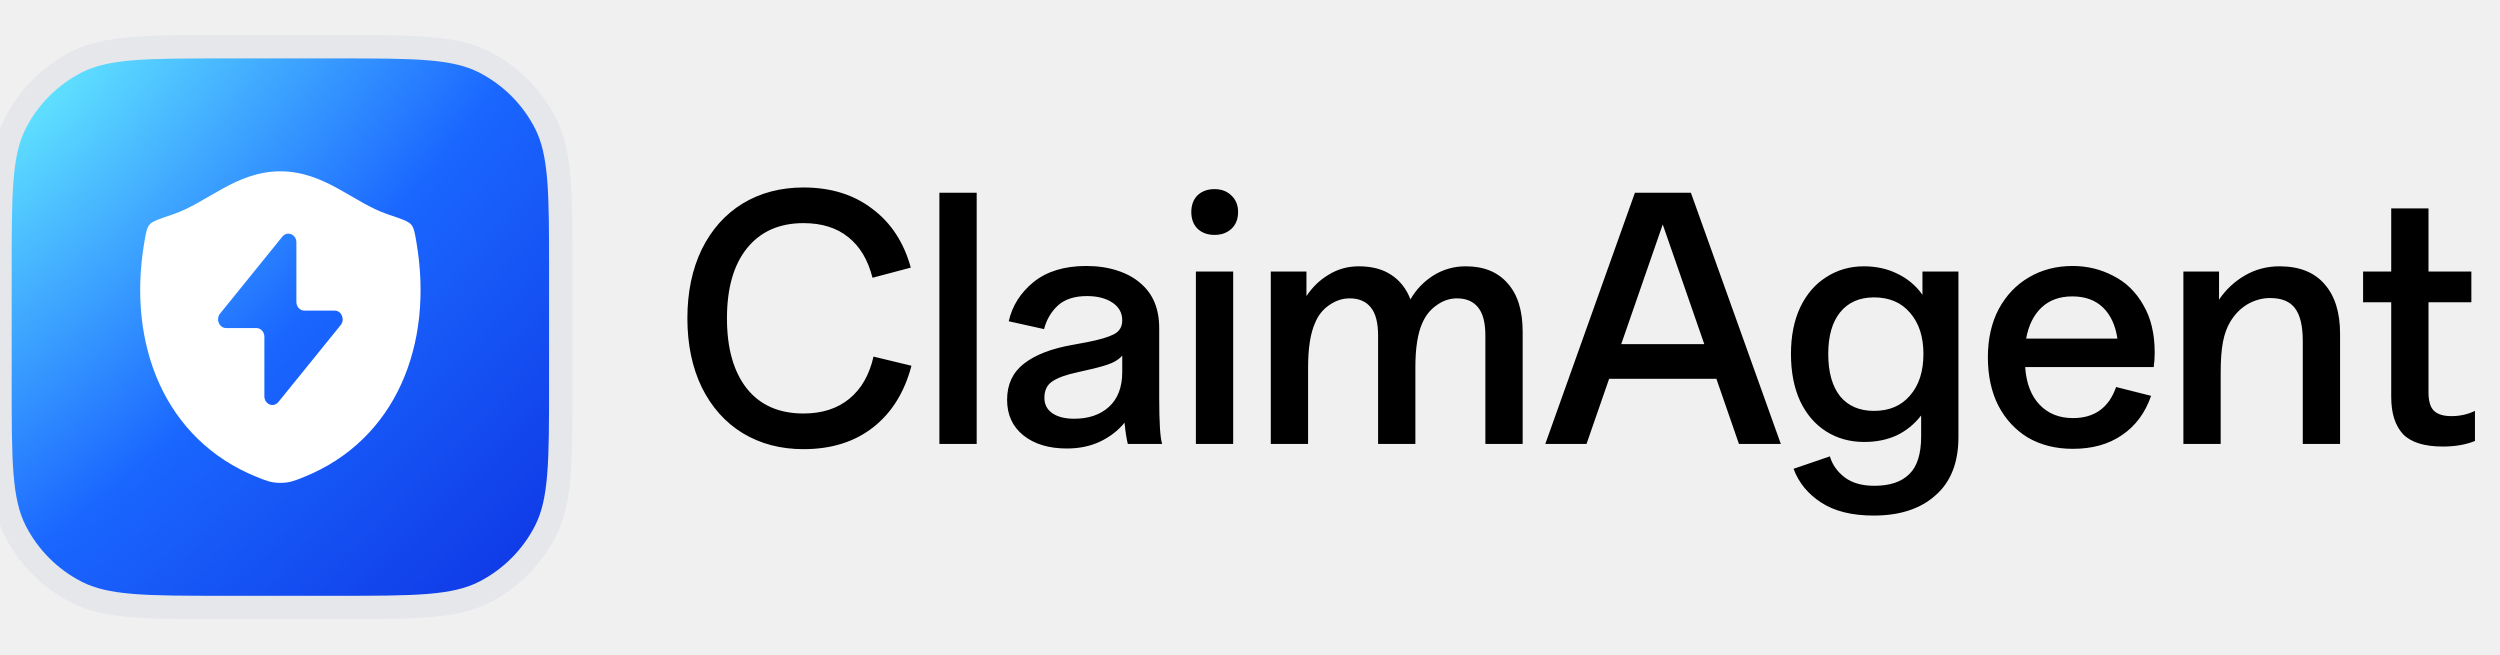
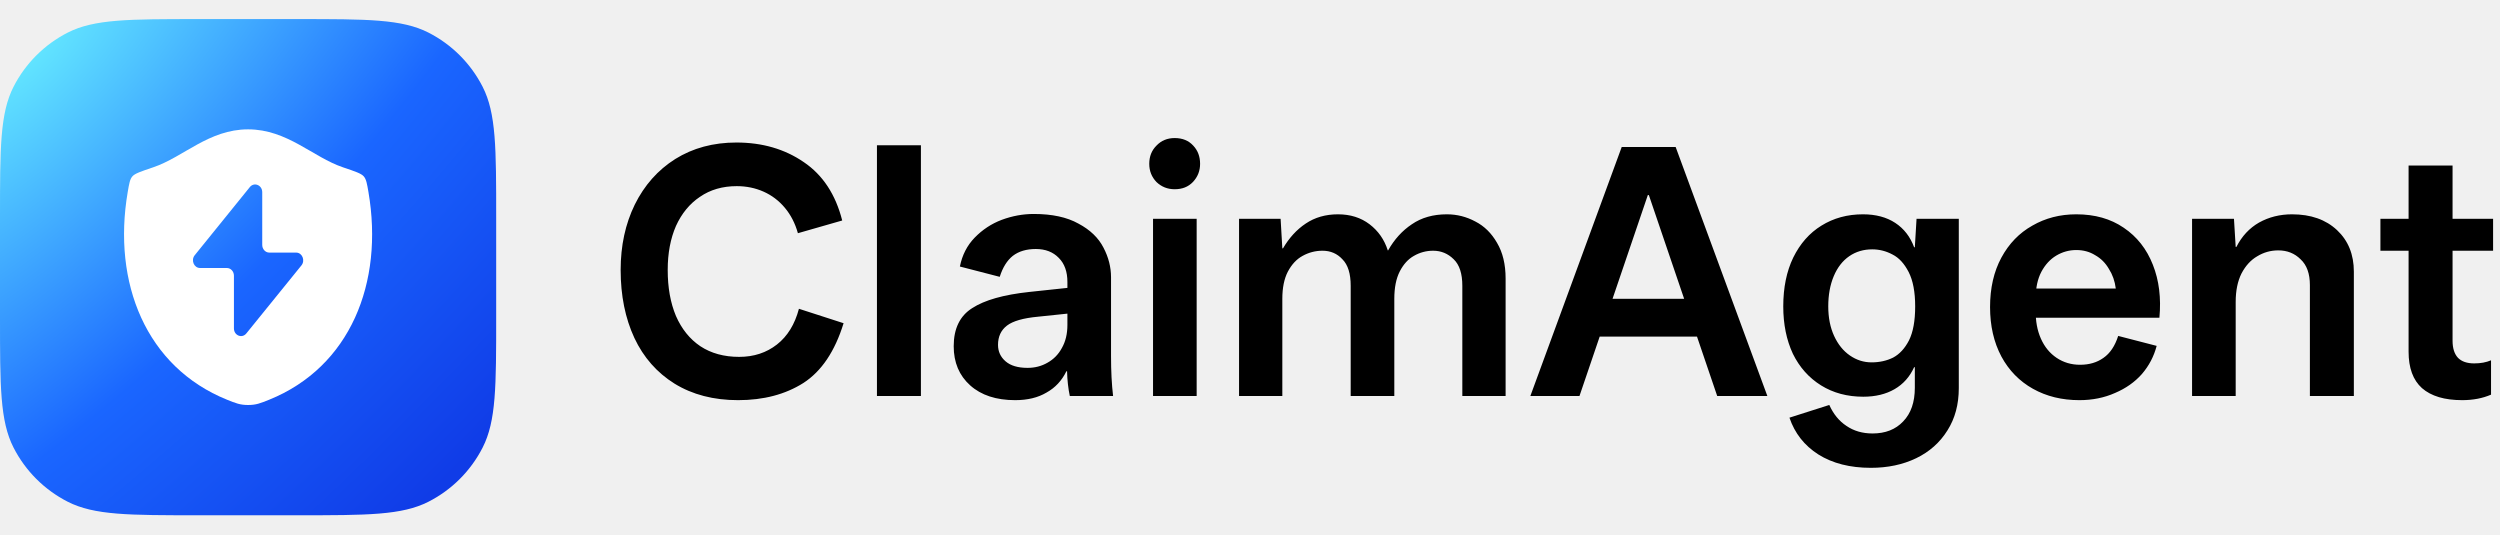
- <svg xmlns="http://www.w3.org/2000/svg" width="107" height="28" viewBox="0 0 107 28" fill="none">
-   <path d="M14.4 2C17.761 2 19.441 2 20.725 2.654C21.853 3.23 22.771 4.148 23.347 5.276C24 6.56 24 8.24 24 11.6V16.399C24 19.76 24.001 21.44 23.347 22.724C22.771 23.853 21.853 24.771 20.725 25.346C19.441 26 17.761 26 14.4 26H9.6C6.24 26 4.56 26 3.276 25.346C2.147 24.771 1.23 23.853 0.654 22.724C0 21.44 0 19.76 0 16.399V11.6C9.50492e-10 8.24 0 6.56 0.654 5.276C1.23 4.148 2.147 3.23 3.276 2.654C4.56 2.001 6.24 2 9.6 2H14.4Z" fill="url(#paint0_radial_4834_32531)" />
-   <path d="M14.4 2C17.761 2 19.441 2 20.725 2.654C21.853 3.23 22.771 4.148 23.347 5.276C24 6.56 24 8.24 24 11.6V16.399C24 19.76 24.001 21.44 23.347 22.724C22.771 23.853 21.853 24.771 20.725 25.346C19.441 26 17.761 26 14.4 26H9.6C6.24 26 4.56 26 3.276 25.346C2.147 24.771 1.23 23.853 0.654 22.724C0 21.44 0 19.76 0 16.399V11.6C9.50492e-10 8.24 0 6.56 0.654 5.276C1.23 4.148 2.147 3.23 3.276 2.654C4.56 2.001 6.24 2 9.6 2H14.4Z" stroke="#E5E7EB" />
-   <path d="M11.999 7.333C13.899 7.334 15.132 8.68 16.589 9.17C17.181 9.37 17.477 9.469 17.597 9.61C17.717 9.75 17.753 9.956 17.823 10.367C18.574 14.764 16.934 18.829 13.019 20.412C12.598 20.582 12.388 20.666 12.002 20.666C11.615 20.666 11.404 20.582 10.984 20.412C7.068 18.829 5.426 14.764 6.177 10.367C6.247 9.956 6.283 9.75 6.403 9.61C6.523 9.469 6.819 9.37 7.411 9.17C8.867 8.68 10.1 7.333 11.999 7.333ZM12.685 10.373C12.685 10.03 12.294 9.87 12.085 10.127L9.419 13.421C9.225 13.662 9.382 14.04 9.676 14.04H10.973C11.162 14.04 11.315 14.206 11.315 14.412V16.96C11.315 17.304 11.706 17.464 11.915 17.206L14.581 13.913C14.775 13.672 14.618 13.294 14.324 13.294H13.027C12.838 13.294 12.685 13.128 12.685 12.922V10.373Z" fill="white" />
-   <path d="M34.39 19.224C33.41 19.224 32.542 18.995 31.786 18.538C31.04 18.081 30.456 17.427 30.036 16.578C29.626 15.729 29.42 14.744 29.42 13.624C29.42 12.504 29.626 11.519 30.036 10.67C30.456 9.821 31.04 9.167 31.786 8.71C32.542 8.253 33.41 8.024 34.39 8.024C35.557 8.024 36.537 8.327 37.33 8.934C38.133 9.531 38.684 10.371 38.982 11.454L37.344 11.888C37.148 11.123 36.803 10.544 36.308 10.152C35.814 9.751 35.174 9.55 34.39 9.55C33.354 9.55 32.547 9.909 31.968 10.628C31.399 11.337 31.114 12.336 31.114 13.624C31.114 14.912 31.399 15.915 31.968 16.634C32.538 17.343 33.345 17.698 34.39 17.698C35.184 17.698 35.837 17.488 36.35 17.068C36.864 16.648 37.209 16.046 37.386 15.262L39.01 15.654C38.712 16.793 38.161 17.675 37.358 18.3C36.565 18.916 35.576 19.224 34.39 19.224ZM41.802 19H40.206V8.248H41.802V19ZM45.666 19.196C44.891 19.196 44.271 19.009 43.804 18.636C43.337 18.263 43.104 17.754 43.104 17.11C43.104 16.457 43.342 15.943 43.818 15.57C44.303 15.187 45.003 14.917 45.918 14.758L46.52 14.646C47.052 14.543 47.435 14.431 47.668 14.31C47.911 14.189 48.032 13.988 48.032 13.708C48.032 13.391 47.892 13.139 47.612 12.952C47.332 12.765 46.968 12.672 46.52 12.672C45.988 12.672 45.573 12.807 45.274 13.078C44.985 13.349 44.789 13.685 44.686 14.086L43.174 13.75C43.323 13.087 43.678 12.527 44.238 12.07C44.807 11.613 45.559 11.384 46.492 11.384C46.977 11.384 47.421 11.449 47.822 11.58C48.223 11.711 48.555 11.893 48.816 12.126C49.348 12.574 49.614 13.213 49.614 14.044V17.012C49.614 18.085 49.656 18.748 49.74 19H48.27C48.214 18.776 48.167 18.473 48.13 18.09C47.859 18.426 47.509 18.697 47.08 18.902C46.66 19.098 46.189 19.196 45.666 19.196ZM44.7 17.026C44.7 17.306 44.812 17.525 45.036 17.684C45.269 17.843 45.582 17.922 45.974 17.922C46.59 17.922 47.085 17.754 47.458 17.418C47.841 17.073 48.032 16.573 48.032 15.92V15.22C47.92 15.351 47.766 15.458 47.57 15.542C47.374 15.626 47.071 15.715 46.66 15.808L46.114 15.934C45.629 16.037 45.269 16.167 45.036 16.326C44.812 16.475 44.7 16.709 44.7 17.026ZM52.78 19H51.184V11.622H52.78V19ZM50.988 9.074C50.988 8.775 51.077 8.537 51.254 8.36C51.441 8.183 51.683 8.094 51.982 8.094C52.281 8.094 52.523 8.187 52.71 8.374C52.897 8.551 52.99 8.785 52.99 9.074C52.99 9.373 52.897 9.611 52.71 9.788C52.523 9.965 52.281 10.054 51.982 10.054C51.683 10.054 51.441 9.965 51.254 9.788C51.077 9.611 50.988 9.373 50.988 9.074ZM54.39 11.622H55.916V12.672C56.177 12.28 56.499 11.972 56.882 11.748C57.264 11.515 57.689 11.398 58.156 11.398C58.716 11.398 59.178 11.519 59.542 11.762C59.915 12.005 60.19 12.355 60.368 12.812C60.61 12.392 60.937 12.051 61.348 11.79C61.768 11.529 62.23 11.398 62.734 11.398C63.508 11.398 64.106 11.641 64.526 12.126C64.955 12.602 65.17 13.293 65.17 14.198V19H63.574V14.366C63.574 13.815 63.471 13.414 63.266 13.162C63.06 12.901 62.757 12.77 62.356 12.77C62.048 12.77 61.758 12.868 61.488 13.064C61.217 13.251 61.012 13.507 60.872 13.834C60.676 14.273 60.578 14.903 60.578 15.724V19H58.982V14.366C58.982 13.815 58.879 13.414 58.674 13.162C58.468 12.901 58.165 12.77 57.764 12.77C57.456 12.77 57.162 12.868 56.882 13.064C56.611 13.251 56.41 13.507 56.28 13.834C56.084 14.273 55.986 14.907 55.986 15.738V19H54.39V11.622ZM69.975 8.248H72.37L76.219 19H74.427L73.462 16.214H68.87L67.903 19H66.139L69.975 8.248ZM72.944 14.73L71.165 9.606L69.388 14.73H72.944ZM80.195 22.066C79.262 22.066 78.51 21.879 77.941 21.506C77.372 21.133 76.98 20.652 76.765 20.064L78.319 19.532C78.422 19.887 78.632 20.185 78.949 20.428C79.266 20.671 79.691 20.792 80.223 20.792C80.886 20.792 81.385 20.624 81.721 20.288C82.057 19.961 82.225 19.425 82.225 18.678V17.782C81.936 18.155 81.586 18.44 81.175 18.636C80.764 18.823 80.302 18.916 79.789 18.916C79.182 18.916 78.641 18.767 78.165 18.468C77.689 18.169 77.316 17.735 77.045 17.166C76.784 16.597 76.653 15.925 76.653 15.15C76.653 14.385 76.784 13.722 77.045 13.162C77.316 12.593 77.689 12.159 78.165 11.86C78.641 11.552 79.178 11.398 79.775 11.398C80.307 11.398 80.788 11.505 81.217 11.72C81.646 11.925 82.001 12.224 82.281 12.616V11.622H83.821V18.706C83.821 19.798 83.494 20.629 82.841 21.198C82.197 21.777 81.315 22.066 80.195 22.066ZM78.249 15.15C78.249 15.925 78.417 16.527 78.753 16.956C79.098 17.376 79.584 17.586 80.209 17.586C80.862 17.586 81.376 17.367 81.749 16.928C82.132 16.489 82.323 15.897 82.323 15.15C82.323 14.413 82.132 13.825 81.749 13.386C81.376 12.947 80.862 12.728 80.209 12.728C79.584 12.728 79.098 12.943 78.753 13.372C78.417 13.792 78.249 14.385 78.249 15.15ZM88.721 19.21C87.993 19.21 87.354 19.051 86.803 18.734C86.262 18.407 85.837 17.95 85.529 17.362C85.231 16.774 85.081 16.083 85.081 15.29C85.081 14.506 85.235 13.82 85.543 13.232C85.861 12.644 86.29 12.191 86.831 11.874C87.382 11.547 88.007 11.384 88.707 11.384C89.333 11.384 89.911 11.524 90.443 11.804C90.985 12.075 91.414 12.49 91.731 13.05C92.058 13.601 92.221 14.282 92.221 15.094C92.221 15.299 92.207 15.505 92.179 15.71H86.677C86.724 16.401 86.929 16.937 87.293 17.32C87.657 17.703 88.133 17.894 88.721 17.894C89.645 17.894 90.261 17.451 90.569 16.564L92.067 16.942C91.815 17.67 91.4 18.23 90.821 18.622C90.252 19.014 89.552 19.21 88.721 19.21ZM90.625 14.492C90.541 13.923 90.336 13.479 90.009 13.162C89.683 12.845 89.244 12.686 88.693 12.686C88.152 12.686 87.713 12.845 87.377 13.162C87.041 13.479 86.822 13.923 86.719 14.492H90.625ZM93.449 11.622H94.975V12.826C95.264 12.397 95.633 12.051 96.081 11.79C96.529 11.529 97.024 11.398 97.565 11.398C98.414 11.398 99.058 11.655 99.497 12.168C99.936 12.672 100.155 13.377 100.155 14.282V19H98.559V14.604C98.559 13.951 98.447 13.479 98.223 13.19C98.008 12.901 97.654 12.756 97.159 12.756C96.823 12.756 96.501 12.845 96.193 13.022C95.894 13.199 95.647 13.451 95.451 13.778C95.311 14.011 95.208 14.296 95.143 14.632C95.078 14.968 95.045 15.407 95.045 15.948V19H93.449V11.622ZM104.556 19.112C103.763 19.112 103.193 18.935 102.848 18.58C102.512 18.216 102.344 17.684 102.344 16.984V12.938H101.14V11.622H102.344V8.92H103.94V11.622H105.774V12.938H103.94V16.788C103.94 17.171 104.019 17.437 104.178 17.586C104.337 17.735 104.584 17.81 104.92 17.81C105.284 17.81 105.62 17.735 105.928 17.586V18.874C105.536 19.033 105.079 19.112 104.556 19.112Z" fill="black" />
+ <svg xmlns="http://www.w3.org/2000/svg" width="131" height="28" viewBox="0 0 131 28" fill="none">
+   <path d="M0 11.4C0 7.76 0 5.939 0.708 4.549C1.332 3.326 2.326 2.332 3.549 1.708C4.939 1 6.76 1 10.4 1H15.6C19.24 1 21.06 1 22.451 1.708C23.674 2.332 24.668 3.326 25.291 4.549C26 5.939 26 7.76 26 11.4V16.6C26 20.24 26 22.061 25.291 23.451C24.668 24.674 23.674 25.668 22.451 26.291C21.06 27 19.24 27 15.6 27H10.4C6.76 27 4.939 27 3.549 26.291C2.326 25.668 1.332 24.674 0.708 23.451C0 22.061 0 20.24 0 16.6V11.4Z" fill="url(#paint0_radial_4855_36621)" />
+   <path d="M12.999 6.778C15.057 6.778 16.393 8.236 17.971 8.767C18.613 8.983 18.933 9.091 19.063 9.244C19.193 9.396 19.231 9.619 19.307 10.064C20.121 14.828 18.345 19.232 14.103 20.946C13.648 21.13 13.419 21.222 13.001 21.222C12.582 21.222 12.354 21.13 11.898 20.946C7.657 19.232 5.878 14.828 6.692 10.064C6.768 9.619 6.805 9.396 6.935 9.244C7.065 9.091 7.386 8.983 8.028 8.767C9.606 8.236 10.941 6.778 12.999 6.778ZM13.741 10.071C13.741 9.699 13.317 9.525 13.091 9.804L10.204 13.373C9.993 13.633 10.163 14.042 10.482 14.043H11.887C12.092 14.043 12.258 14.223 12.258 14.446V17.207C12.258 17.579 12.681 17.752 12.907 17.473L15.796 13.906C16.006 13.645 15.836 13.236 15.517 13.236H14.112C13.907 13.236 13.741 13.055 13.741 12.832V10.071Z" fill="white" />
+   <path d="M38.678 20.968C37.394 20.968 36.284 20.68 35.348 20.104C34.424 19.528 33.722 18.73 33.242 17.71C32.762 16.678 32.522 15.49 32.522 14.146C32.522 12.874 32.768 11.734 33.26 10.726C33.764 9.706 34.472 8.908 35.384 8.332C36.308 7.756 37.376 7.468 38.588 7.468C39.944 7.468 41.12 7.81 42.116 8.494C43.112 9.166 43.784 10.186 44.132 11.554L41.81 12.22C41.666 11.704 41.438 11.26 41.126 10.888C40.814 10.516 40.442 10.234 40.01 10.042C39.578 9.85 39.11 9.754 38.606 9.754C37.862 9.754 37.22 9.94 36.68 10.312C36.14 10.672 35.72 11.182 35.42 11.842C35.132 12.502 34.988 13.27 34.988 14.146C34.988 15.07 35.132 15.874 35.42 16.558C35.72 17.242 36.146 17.77 36.698 18.142C37.262 18.514 37.94 18.7 38.732 18.7C39.5 18.7 40.16 18.484 40.712 18.052C41.264 17.62 41.648 16.996 41.864 16.18L44.204 16.936C43.748 18.412 43.046 19.456 42.098 20.068C41.15 20.668 40.01 20.968 38.678 20.968ZM45.952 20.752V7.612H48.256V20.752H45.952ZM53.196 20.968C52.2 20.968 51.414 20.71 50.838 20.194C50.262 19.678 49.974 18.994 49.974 18.142C49.974 17.218 50.298 16.552 50.946 16.144C51.594 15.724 52.59 15.442 53.934 15.298L56.472 15.028V16.378L54.402 16.594C53.622 16.666 53.076 16.822 52.764 17.062C52.452 17.302 52.296 17.638 52.296 18.07C52.296 18.418 52.428 18.706 52.692 18.934C52.956 19.162 53.34 19.276 53.844 19.276C54.228 19.276 54.576 19.186 54.888 19.006C55.212 18.826 55.464 18.568 55.644 18.232C55.836 17.896 55.932 17.494 55.932 17.026V14.776C55.932 14.236 55.782 13.816 55.482 13.516C55.182 13.204 54.78 13.048 54.276 13.048C53.784 13.048 53.382 13.168 53.07 13.408C52.77 13.648 52.542 14.014 52.386 14.506L50.298 13.966C50.418 13.366 50.676 12.862 51.072 12.454C51.48 12.034 51.954 11.722 52.494 11.518C53.046 11.314 53.604 11.212 54.168 11.212C55.128 11.212 55.908 11.38 56.508 11.716C57.12 12.04 57.558 12.46 57.822 12.976C58.086 13.48 58.218 13.996 58.218 14.524V18.646C58.218 19.45 58.254 20.152 58.326 20.752H56.058C55.974 20.356 55.926 19.924 55.914 19.456H55.878C55.638 19.948 55.29 20.32 54.834 20.572C54.39 20.836 53.844 20.968 53.196 20.968ZM60.419 20.752V11.464H62.705V20.752H60.419ZM61.553 9.916C61.181 9.916 60.862 9.79 60.599 9.538C60.346 9.274 60.221 8.956 60.221 8.584C60.221 8.2 60.346 7.882 60.599 7.63C60.85 7.366 61.169 7.234 61.553 7.234C61.961 7.234 62.285 7.366 62.525 7.63C62.764 7.882 62.885 8.2 62.885 8.584C62.885 8.956 62.758 9.274 62.507 9.538C62.267 9.79 61.949 9.916 61.553 9.916ZM64.926 20.752V11.464H67.104L67.194 13.012H67.23C67.554 12.46 67.95 12.028 68.418 11.716C68.898 11.392 69.462 11.23 70.11 11.23C70.758 11.23 71.31 11.404 71.766 11.752C72.222 12.1 72.54 12.556 72.72 13.12H72.738C73.062 12.544 73.476 12.088 73.98 11.752C74.484 11.404 75.096 11.23 75.816 11.23C76.344 11.23 76.842 11.356 77.31 11.608C77.778 11.848 78.156 12.22 78.444 12.724C78.744 13.228 78.894 13.852 78.894 14.596V20.752H76.626V14.974C76.626 14.338 76.476 13.876 76.176 13.588C75.876 13.288 75.516 13.138 75.096 13.138C74.736 13.138 74.4 13.228 74.088 13.408C73.788 13.576 73.542 13.846 73.35 14.218C73.158 14.59 73.062 15.07 73.062 15.658V20.752H70.776V14.974C70.776 14.338 70.632 13.876 70.344 13.588C70.068 13.288 69.72 13.138 69.3 13.138C68.928 13.138 68.58 13.228 68.256 13.408C67.944 13.576 67.686 13.852 67.482 14.236C67.29 14.608 67.194 15.082 67.194 15.658V20.752H64.926ZM80.19 20.752L84.978 7.702H87.804L92.61 20.752H89.982L86.4 10.222H86.346L82.764 20.752H80.19ZM82.818 17.638L83.322 15.658H89.334L89.856 17.638H82.818ZM98.033 24.514C96.941 24.514 96.023 24.28 95.279 23.812C94.547 23.344 94.043 22.702 93.767 21.886L95.855 21.22C96.071 21.7 96.371 22.066 96.755 22.318C97.139 22.582 97.595 22.714 98.123 22.714C98.795 22.714 99.329 22.504 99.725 22.084C100.133 21.664 100.337 21.076 100.337 20.32V19.24H100.301C100.073 19.744 99.731 20.128 99.275 20.392C98.819 20.656 98.273 20.788 97.637 20.788C96.797 20.788 96.059 20.59 95.423 20.194C94.787 19.798 94.295 19.246 93.947 18.538C93.611 17.818 93.443 16.99 93.443 16.054C93.443 15.07 93.617 14.218 93.965 13.498C94.325 12.766 94.817 12.208 95.441 11.824C96.077 11.428 96.803 11.23 97.619 11.23C98.291 11.23 98.855 11.38 99.311 11.68C99.767 11.98 100.097 12.406 100.301 12.958H100.337L100.427 11.464H102.641V20.338C102.641 21.19 102.443 21.928 102.047 22.552C101.651 23.188 101.105 23.674 100.409 24.01C99.713 24.346 98.921 24.514 98.033 24.514ZM98.069 18.988C98.489 18.988 98.867 18.904 99.203 18.736C99.539 18.556 99.815 18.256 100.031 17.836C100.247 17.404 100.355 16.81 100.355 16.054C100.355 15.298 100.241 14.698 100.013 14.254C99.785 13.81 99.503 13.504 99.167 13.336C98.831 13.156 98.477 13.066 98.105 13.066C97.649 13.066 97.247 13.186 96.899 13.426C96.551 13.666 96.281 14.014 96.089 14.47C95.897 14.926 95.801 15.454 95.801 16.054C95.801 16.642 95.903 17.158 96.107 17.602C96.311 18.046 96.587 18.388 96.935 18.628C97.283 18.868 97.661 18.988 98.069 18.988ZM108.959 20.968C108.047 20.968 107.237 20.77 106.529 20.374C105.821 19.978 105.269 19.414 104.873 18.682C104.477 17.938 104.279 17.074 104.279 16.09C104.279 15.094 104.477 14.23 104.873 13.498C105.269 12.766 105.809 12.208 106.493 11.824C107.177 11.428 107.945 11.23 108.797 11.23C109.769 11.23 110.597 11.464 111.281 11.932C111.977 12.4 112.487 13.048 112.811 13.876C113.135 14.692 113.249 15.616 113.153 16.648H106.385V15.118H110.867C110.819 14.734 110.699 14.392 110.507 14.092C110.327 13.78 110.087 13.54 109.787 13.372C109.499 13.192 109.169 13.102 108.797 13.102C108.425 13.102 108.077 13.198 107.753 13.39C107.429 13.582 107.165 13.87 106.961 14.254C106.769 14.626 106.673 15.076 106.673 15.604V16.27C106.661 16.822 106.751 17.314 106.943 17.746C107.135 18.178 107.411 18.514 107.771 18.754C108.131 18.994 108.539 19.114 108.995 19.114C109.475 19.114 109.883 18.994 110.219 18.754C110.567 18.514 110.825 18.13 110.993 17.602L113.009 18.124C112.865 18.676 112.607 19.168 112.235 19.6C111.863 20.02 111.395 20.35 110.831 20.59C110.267 20.842 109.643 20.968 108.959 20.968ZM114.864 20.752V11.464H117.06L117.15 12.94H117.186C117.474 12.376 117.87 11.95 118.374 11.662C118.89 11.374 119.466 11.23 120.102 11.23C121.086 11.23 121.872 11.506 122.46 12.058C123.048 12.61 123.342 13.336 123.342 14.236V20.752H121.038V14.938C121.038 14.338 120.876 13.888 120.552 13.588C120.24 13.276 119.85 13.12 119.382 13.12C118.986 13.12 118.62 13.222 118.284 13.426C117.948 13.618 117.672 13.918 117.456 14.326C117.252 14.734 117.15 15.232 117.15 15.82V20.752H114.864ZM129.018 20.968C128.094 20.968 127.392 20.758 126.912 20.338C126.444 19.918 126.21 19.282 126.21 18.43V13.138H124.734V11.464H126.21V8.674H128.514V11.464H130.638V13.138H128.514V17.854C128.514 18.25 128.61 18.55 128.802 18.754C128.994 18.946 129.276 19.042 129.648 19.042C129.984 19.042 130.278 18.988 130.53 18.88V20.68C130.086 20.872 129.582 20.968 129.018 20.968Z" fill="black" />
  <defs>
-     <radialGradient id="paint0_radial_4834_32531" cx="0" cy="0" r="1" gradientTransform="matrix(20.6252 20.6247 -53.3262 53.3249 1.12501 3.5001)" gradientUnits="userSpaceOnUse">
+     <radialGradient id="paint0_radial_4855_36621" cx="0" cy="0" r="1" gradientTransform="matrix(22.3435 22.3438 -57.7688 57.7695 1.21874 2.625)" gradientUnits="userSpaceOnUse">
      <stop stop-color="#64E9FF" />
      <stop offset="0.531" stop-color="#1A66FF" />
      <stop offset="1" stop-color="#103CE7" />
    </radialGradient>
  </defs>
</svg>
